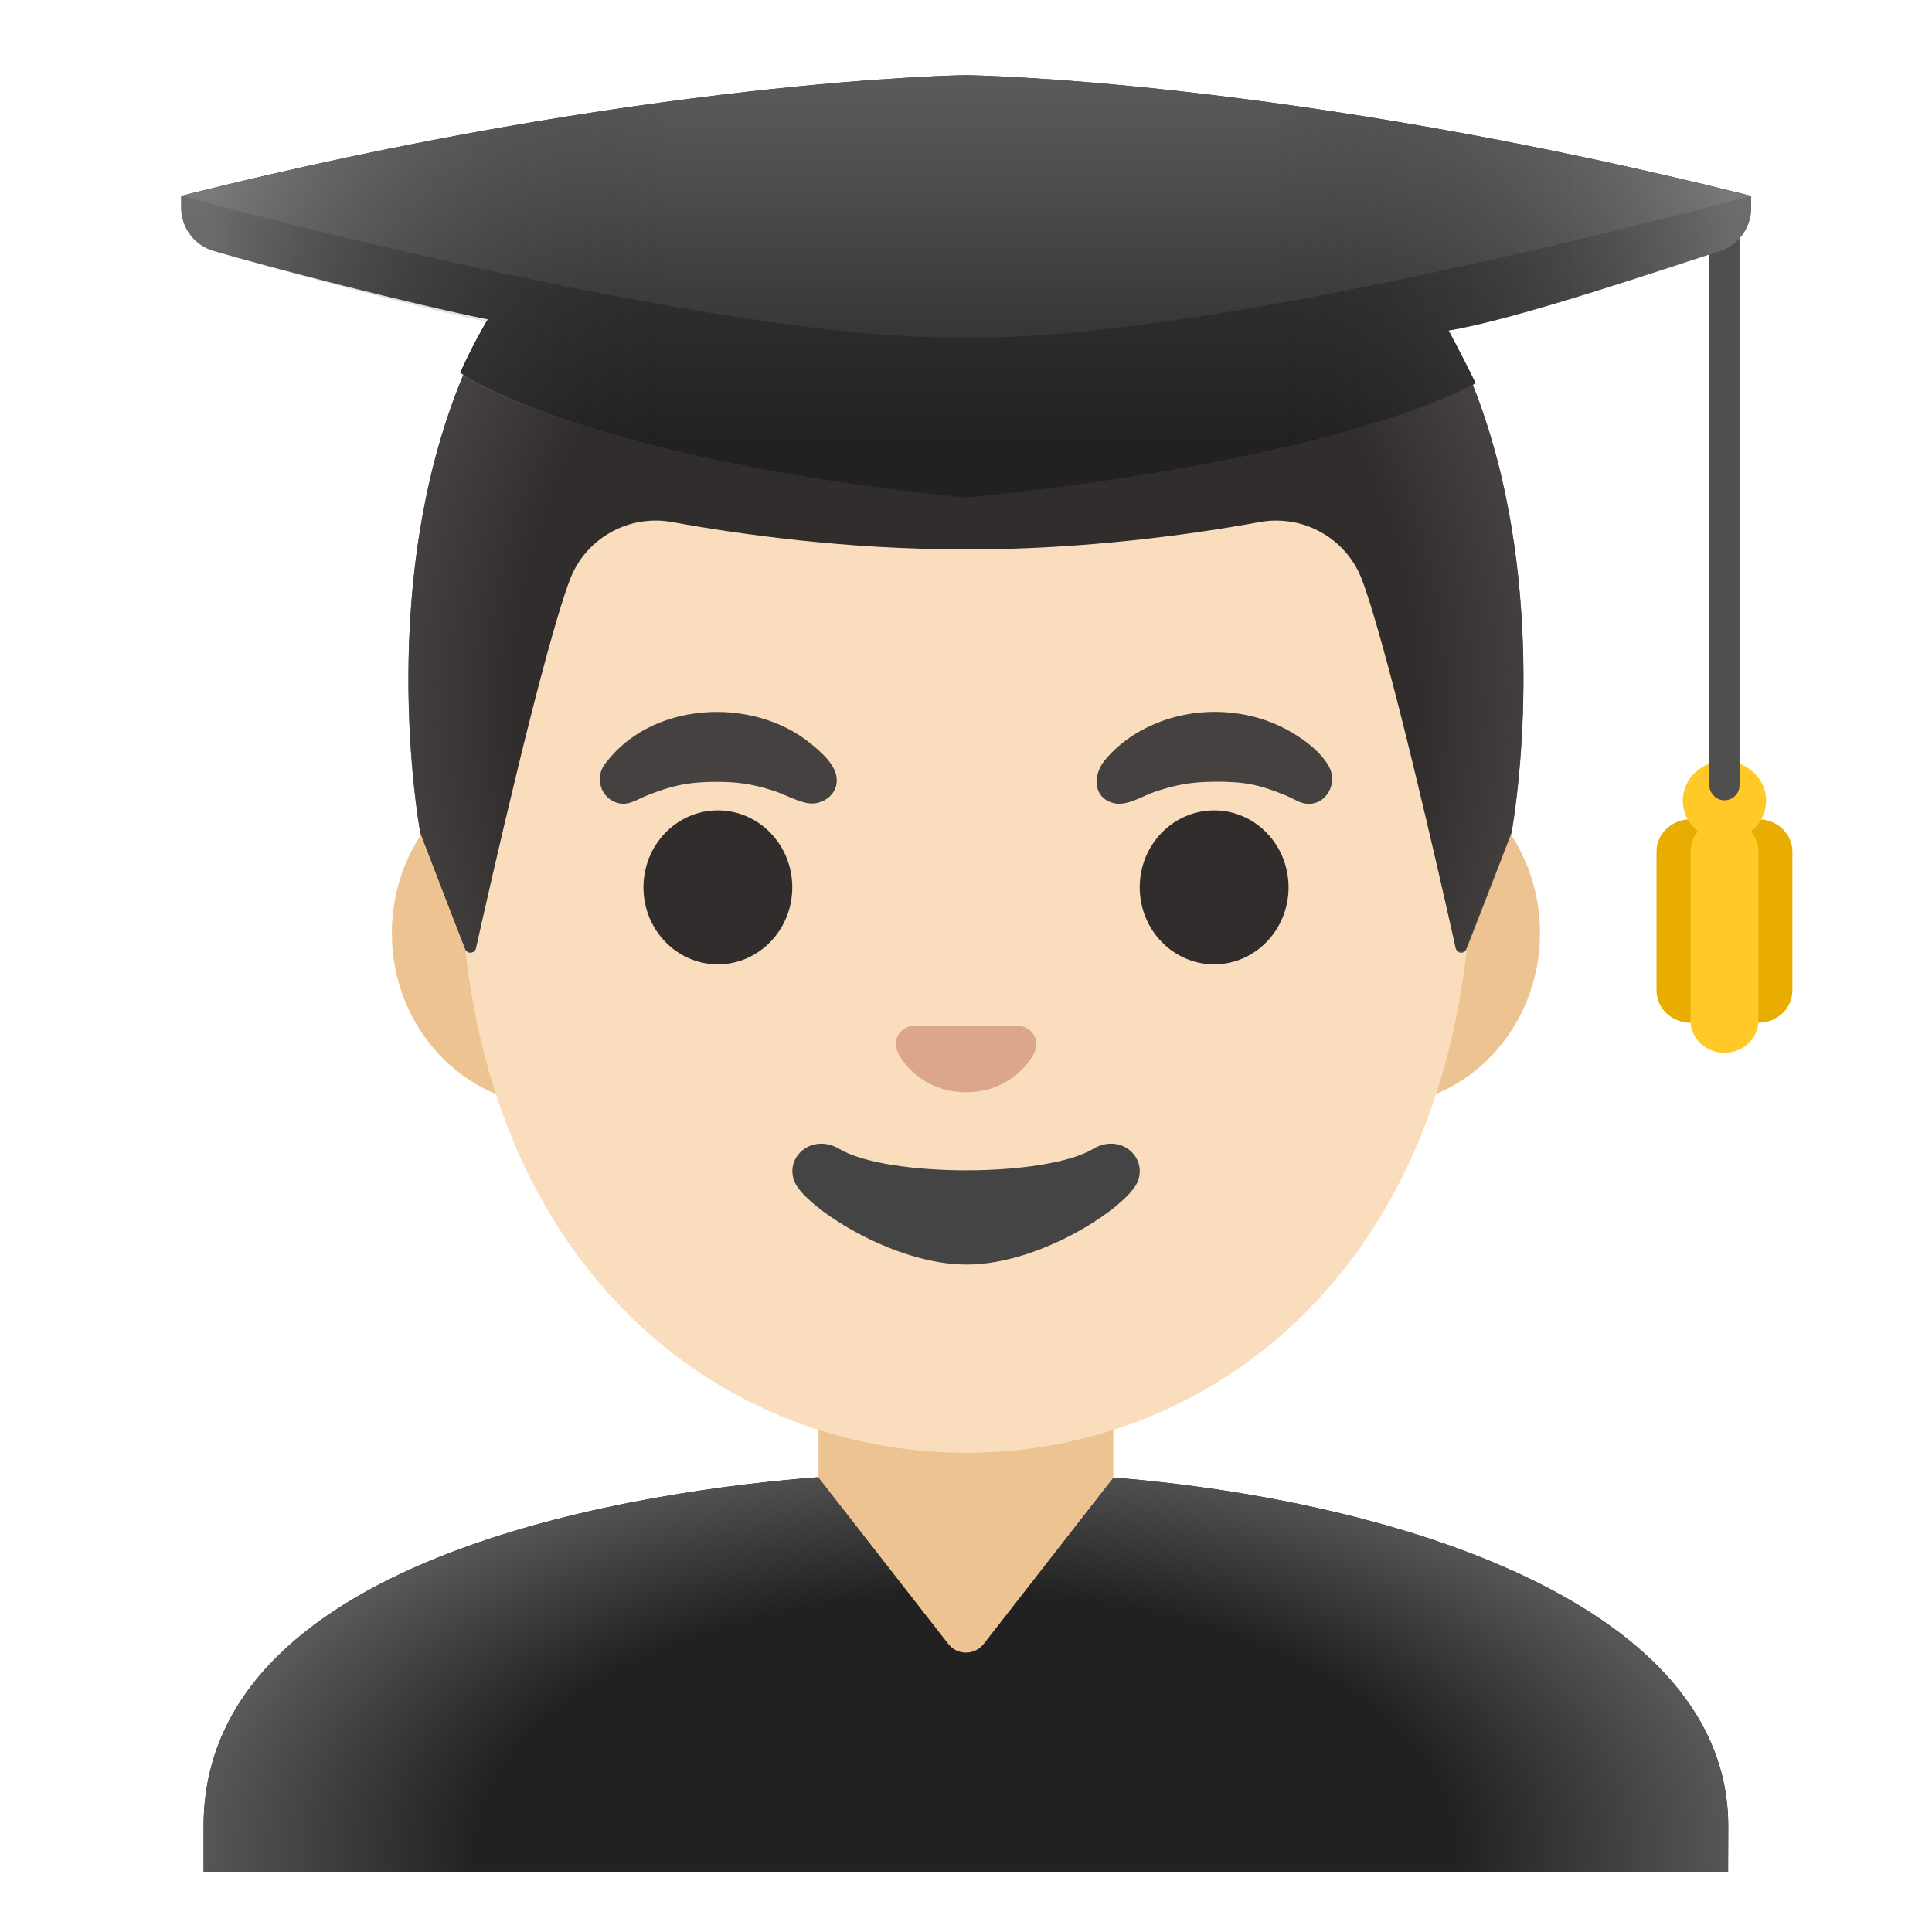
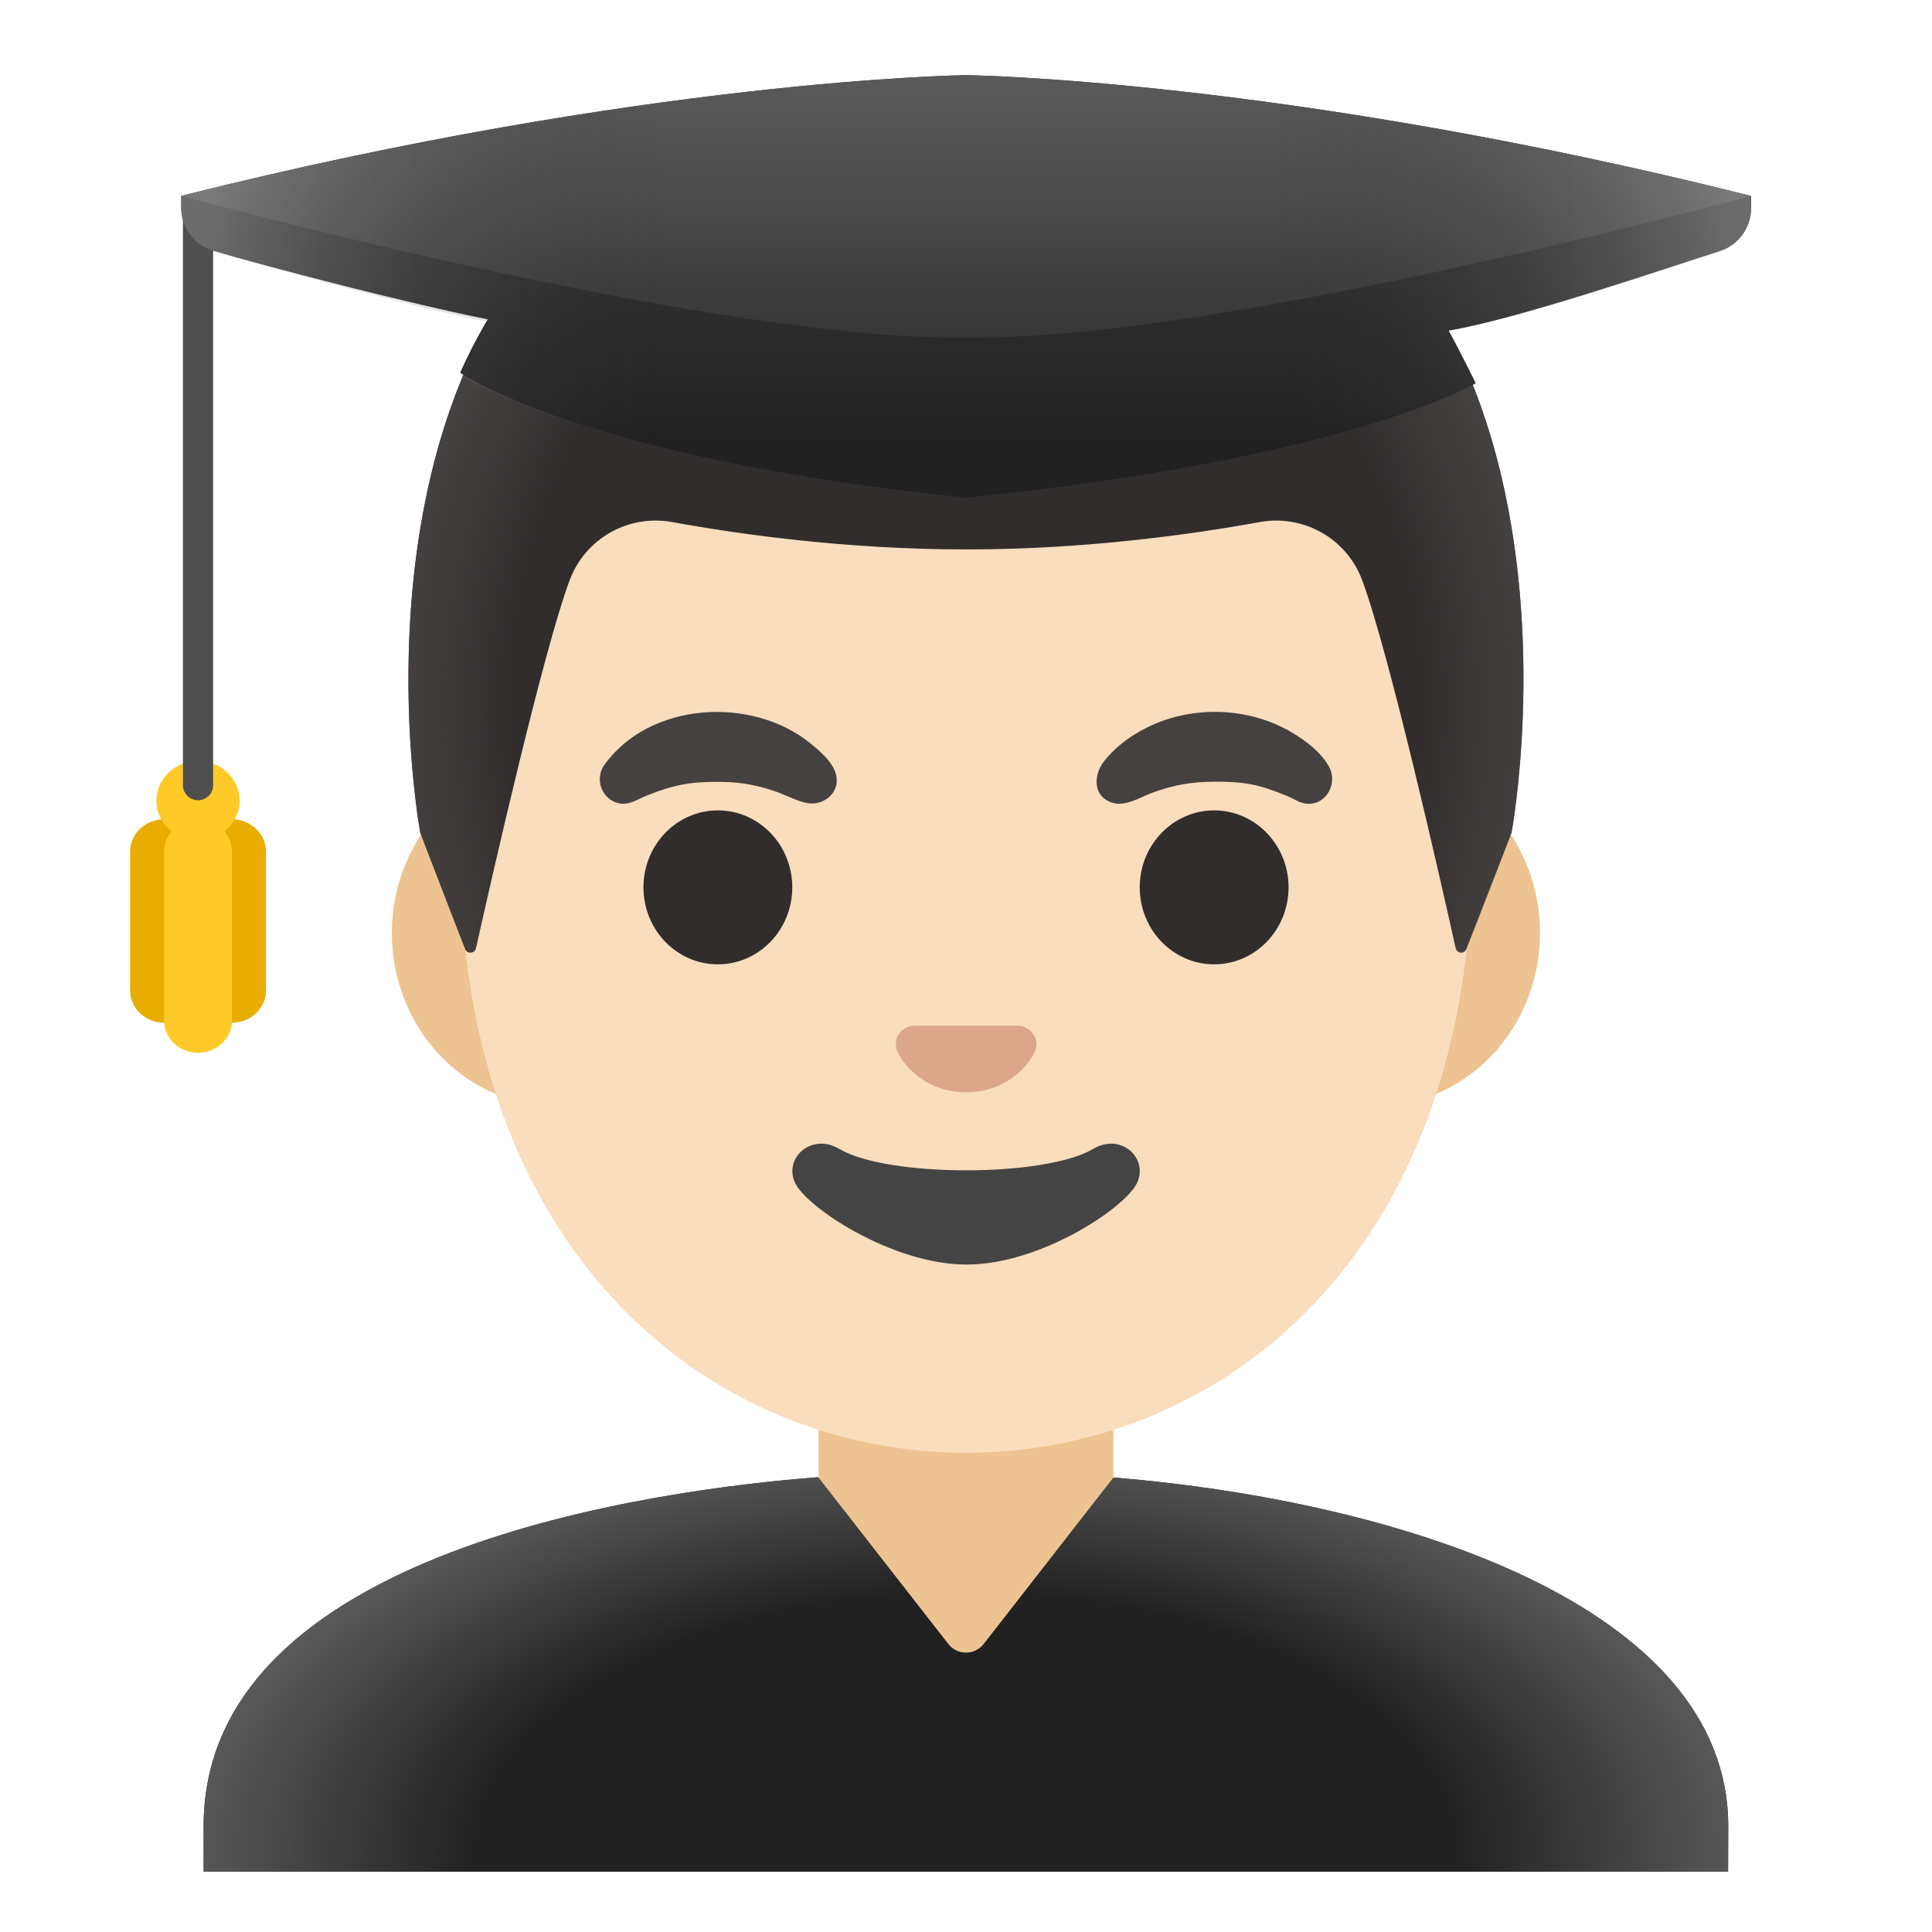
<svg xmlns="http://www.w3.org/2000/svg" enable-background="new 0 0 128 128" viewBox="0 0 128 128">
-   <radialGradient id="a" cx="64" cy="81.22" gradientTransform="matrix(1 0 0 -1.1282 0 138.3)" gradientUnits="userSpaceOnUse" r="37.87">
+   <radialGradient id="a" cx="64" cy="46.78" gradientTransform="matrix(1 0 0 1.1282 0 -6.11)" gradientUnits="userSpaceOnUse" r="37.88">
    <stop offset=".794" stop-color="#454140" stop-opacity="0" />
    <stop offset="1" stop-color="#454140" />
  </radialGradient>
-   <linearGradient id="b" gradientTransform="matrix(1 0 0 -1 0 128)" gradientUnits="userSpaceOnUse" x1="64" x2="64" y1="127.35" y2="98.71">
+   <linearGradient id="b" gradientUnits="userSpaceOnUse" x1="64.01" x2="64.01" y1=".65" y2="29.29">
    <stop offset=".003" stop-color="#424242" />
    <stop offset=".472" stop-color="#353535" />
    <stop offset="1" stop-color="#212121" />
  </linearGradient>
-   <linearGradient id="c" gradientTransform="matrix(1 0 0 -1 0 128)" gradientUnits="userSpaceOnUse" x1="64" x2="64" y1="127.18" y2="96.18">
+   <linearGradient id="c" gradientUnits="userSpaceOnUse" x1="64" x2="64" y1=".82" y2="31.82">
    <stop offset=".003" stop-color="#616161" />
    <stop offset=".324" stop-color="#505050" />
    <stop offset=".955" stop-color="#242424" />
    <stop offset="1" stop-color="#212121" />
  </linearGradient>
-   <linearGradient id="d" gradientTransform="matrix(1 0 0 -1 0 128)" gradientUnits="userSpaceOnUse" x1="13.89" x2="114.72" y1="109.02" y2="109.02">
+   <linearGradient id="d" gradientUnits="userSpaceOnUse" x1="13.89" x2="114.72" y1="18.98" y2="18.98">
    <stop offset=".001" stop-color="#bfbebe" />
    <stop offset=".3" stop-color="#212121" stop-opacity="0" />
    <stop offset=".7" stop-color="#212121" stop-opacity="0" />
    <stop offset="1" stop-color="#bfbebe" />
  </linearGradient>
-   <radialGradient id="e" cx="64" cy="5.4" gradientTransform="matrix(1 0 0 -.5247 0 125.44)" gradientUnits="userSpaceOnUse" r="54.17">
+   <radialGradient id="e" cx="64" cy="122.6" gradientTransform="matrix(1 0 0 .5247 0 58.27)" gradientUnits="userSpaceOnUse" r="54.17">
    <stop offset=".598" stop-color="#212121" />
    <stop offset="1" stop-color="#616161" />
  </radialGradient>
  <path d="m73.76 89.08h-19.53v19.33c0 4.85 3.98 8.78 8.88 8.78h1.77c4.9 0 8.88-3.93 8.88-8.78z" fill="#edc391" />
  <path d="m91.33 50.41h-54.66c-5.89 0-10.71 5.14-10.71 11.41 0 6.28 4.82 11.41 10.71 11.41h54.65c5.89 0 10.71-5.14 10.71-11.41.01-6.27-4.81-11.41-10.7-11.41z" fill="#edc391" />
  <path d="m64 11.05c-17.4 0-33.52 18.61-33.52 45.39 0 26.64 16.61 39.81 33.52 39.81s33.52-13.17 33.52-39.81c0-26.78-16.12-45.39-33.52-45.39z" fill="#f9ddbd" />
  <ellipse cx="47.56" cy="58.79" fill="#312d2d" rx="4.93" ry="5.1" />
  <ellipse cx="80.44" cy="58.79" fill="#312d2d" rx="4.93" ry="5.1" />
  <path d="m67.86 68.04c-.11-.04-.21-.07-.32-.08h-7.07c-.11.01-.22.04-.32.08-.64.26-.99.92-.69 1.63s1.71 2.69 4.55 2.69 4.25-1.99 4.55-2.69c.29-.71-.06-1.37-.7-1.63z" fill="#dba689" />
  <path d="m72.42 76.12c-3.19 1.89-13.63 1.89-16.81 0-1.83-1.09-3.7.58-2.94 2.24.75 1.63 6.45 5.42 11.37 5.42s10.55-3.79 11.3-5.42c.75-1.66-1.09-3.33-2.92-2.24z" fill="#444" />
  <path d="m64.02 5.03c-.01 0-.01 0-.02 0s-.01 0-.02 0c-45.44.24-36.13 50.14-36.13 50.14s2.04 5.35 2.97 7.71c.13.34.63.3.71-.05.97-4.34 4.46-19.73 6.22-24.41 1.04-2.76 3.9-4.36 6.79-3.83 4.46.81 11.55 1.81 19.38 1.81h.08.08c7.82 0 14.92-1 19.37-1.81 2.9-.53 5.76 1.08 6.79 3.83 1.75 4.66 5.22 19.96 6.2 24.36.08.36.58.39.71.05l2.98-7.67c.02.01 9.32-49.89-36.11-50.13z" fill="#312d2d" />
  <path d="m100.15 55.17s9.31-49.9-36.13-50.14c-.01 0-.01 0-.02 0s-.01 0-.02 0c-.71 0-1.4.02-2.08.05-1.35.06-2.66.16-3.92.31-.01 0-.03 0-.04 0-.09.01-.17.03-.26.04-38.25 4.81-29.84 49.74-29.84 49.74l2.98 7.68c.13.34.62.31.7-.05.98-4.39 4.46-19.71 6.22-24.37 1.04-2.76 3.9-4.36 6.8-3.83 4.46.8 11.55 1.8 19.38 1.8h.08.08c7.82 0 14.92-1 19.37-1.81 2.9-.53 5.76 1.08 6.79 3.83 1.76 4.68 5.25 20.1 6.21 24.42.08.36.57.39.7.05.94-2.35 3-7.72 3-7.72z" fill="url(#a)" />
  <path d="m40.01 50.72c2.99-4.23 9.78-4.63 13.67-1.48.62.5 1.44 1.2 1.68 1.98.4 1.27-.82 2.26-2.01 1.96-.76-.19-1.47-.6-2.22-.83-1.37-.43-2.36-.55-3.59-.55-1.82-.01-2.99.22-4.72.92-.71.29-1.29.75-2.1.41-.93-.39-1.27-1.57-.71-2.41z" fill="#454140" />
  <path d="m86.07 53.12c-.29-.13-.57-.29-.86-.41-1.78-.74-2.79-.93-4.72-.92-1.7.01-2.71.24-4.04.69-.81.28-1.84.98-2.74.71-1.32-.4-1.28-1.84-.56-2.76.86-1.08 2.04-1.9 3.29-2.44 2.9-1.26 6.44-1.08 9.17.55.89.53 1.86 1.26 2.4 2.18.78 1.31-.4 3.03-1.94 2.4z" fill="#454140" />
-   <path d="m116.5 54.28c-1.24 0-2.25.96-2.25 2.14v9.2c0 1.18 1.01 2.14 2.25 2.14s2.25-.96 2.25-2.14v-9.2c0-1.18-1.01-2.14-2.25-2.14z" fill="#e8ad00" />
-   <path d="m112 54.28c-1.24 0-2.25.96-2.25 2.14v9.2c0 1.18 1.01 2.14 2.25 2.14s2.25-.96 2.25-2.14v-9.2c0-1.18-1.01-2.14-2.25-2.14z" fill="#e8ad00" />
-   <path d="m114.25 54.28c-1.24 0-2.25.96-2.25 2.14v11.19c0 1.18 1.01 2.14 2.25 2.14s2.25-.96 2.25-2.14v-11.19c0-1.18-1.01-2.14-2.25-2.14z" fill="#ffca28" />
-   <ellipse cx="114.25" cy="53.05" fill="#ffca28" rx="2.76" ry="2.63" />
-   <path d="m114.25 53.02c-.55 0-1-.45-1-1v-38c0-.55.45-1 1-1s1 .45 1 1v38c0 .56-.45 1-1 1z" fill="#504f4f" />
+   <path d="m15.37 54.28c-1.24 0-2.25.96-2.25 2.14v9.2c0 1.18 1.01 2.14 2.25 2.14s2.25-.96 2.25-2.14v-9.2c0-1.18-1.01-2.14-2.25-2.14z" fill="#e8ad00" />
+   <path d="m10.87 54.28c-1.24 0-2.25.96-2.25 2.14v9.2c0 1.18 1.01 2.14 2.25 2.14s2.25-.96 2.25-2.14v-9.2c0-1.18-1.01-2.14-2.25-2.14z" fill="#e8ad00" />
+   <path d="m13.12 54.28c-1.24 0-2.25.96-2.25 2.14v11.19c0 1.18 1.01 2.14 2.25 2.14s2.25-.96 2.25-2.14v-11.19c0-1.18-1.01-2.14-2.25-2.14z" fill="#ffca28" />
+   <ellipse cx="13.12" cy="53.05" fill="#ffca28" rx="2.76" ry="2.63" />
+   <path d="m13.12 53.02c-.55 0-1-.45-1-1v-38c0-.55.45-1 1-1s1 .45 1 1v38c0 .56-.45 1-1 1z" fill="#504f4f" />
  <path d="m116 12.98c-30.83-7.75-52-8-52-8s-21.17.25-52 8v.77c0 1.33.87 2.5 2.14 2.87 3.72 1.1 13.13 3.53 18.18 4.54-.08.08-1.1 1.87-1.83 3.53 0 0 8.14 5.72 33.52 8.28 25.38-2.56 33.76-7.58 33.76-7.58-.88-1.81-1.79-3.49-1.79-3.49 4.5-.74 14.23-4.07 17.95-5.26 1.25-.4 2.09-1.55 2.09-2.86v-.8z" fill="url(#b)" />
  <path d="m64 4.98s-21.17.25-52 8c0 0 35.41 9.67 52 9.38 16.59.29 52-9.38 52-9.38-30.83-7.75-52-8-52-8z" fill="url(#c)" />
  <path d="m116 12.98c-30.83-7.75-52-8-52-8s-21.17.25-52 8v.77c0 1.33.87 2.5 2.14 2.87 3.72 1.1 13.13 3.69 18.18 4.71 0 0-.96 1.56-1.83 3.53 0 0 8.14 5.55 33.52 8.12 25.38-2.56 33.76-7.58 33.76-7.58-.88-1.81-1.79-3.49-1.79-3.49 4.5-.74 14.23-4.07 17.95-5.26 1.25-.4 2.09-1.55 2.09-2.86v-.81z" fill="url(#d)" opacity=".4" />
  <path d="m114.5 120.99c0-14.61-21.75-21.54-40.72-23.1l-8.6 11.03c-.28.36-.72.58-1.18.58s-.9-.21-1.18-.58l-8.62-11.05c-10.55.81-40.71 4.75-40.71 23.12v3.01h101z" fill="#212121" />
  <path d="m114.5 120.99c0-14.61-21.75-21.54-40.72-23.1l-8.6 11.03c-.28.36-.72.58-1.18.58s-.9-.21-1.18-.58l-8.62-11.05c-10.55.81-40.71 4.75-40.71 23.12v3.01h101z" fill="url(#e)" />
</svg>
